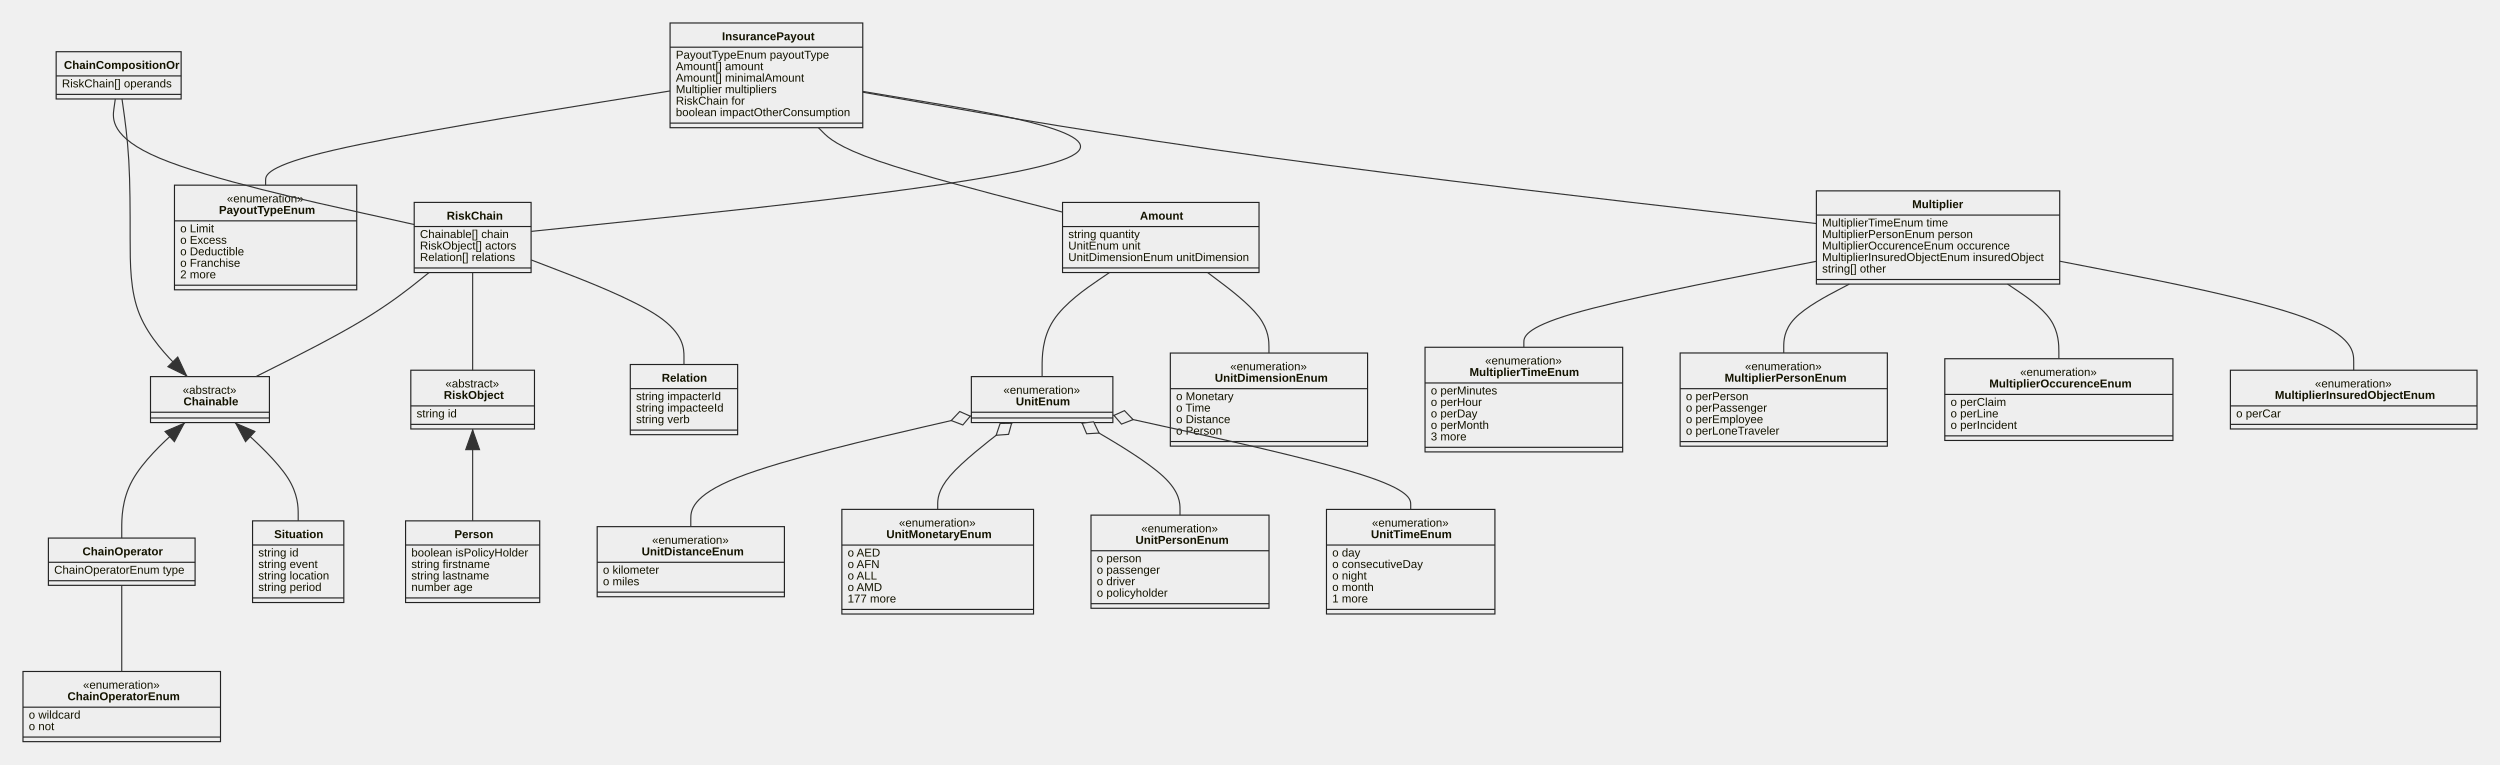
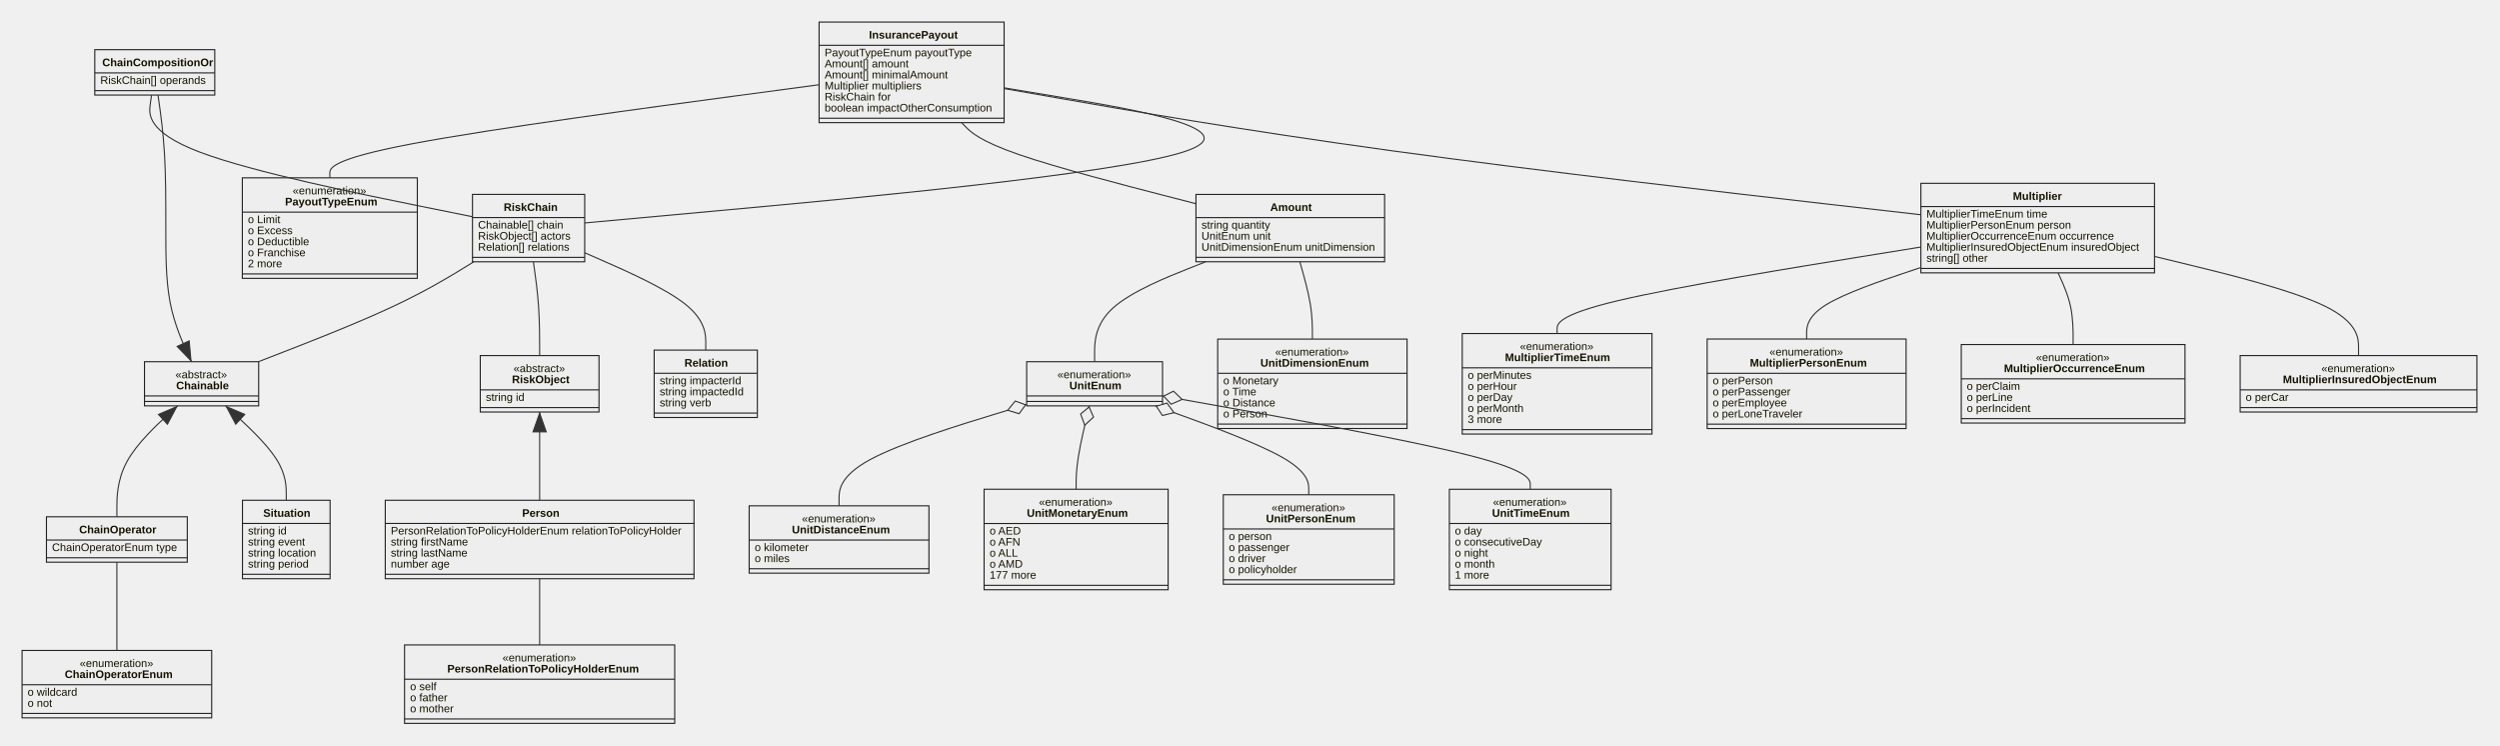
- <svg xmlns="http://www.w3.org/2000/svg" id="mermaid-1664213912251" width="100%" height="665.375" style="max-width: 2175.465px;" viewBox="-20 -20 2175.465 665.375">
-   <style>#mermaid-1664213912251{font-family:"trebuchet ms",verdana,arial,sans-serif;font-size:16px;fill:#333;}#mermaid-1664213912251 .error-icon{fill:#552222;}#mermaid-1664213912251 .error-text{fill:#552222;stroke:#552222;}#mermaid-1664213912251 .edge-thickness-normal{stroke-width:2px;}#mermaid-1664213912251 .edge-thickness-thick{stroke-width:3.5px;}#mermaid-1664213912251 .edge-pattern-solid{stroke-dasharray:0;}#mermaid-1664213912251 .edge-pattern-dashed{stroke-dasharray:3;}#mermaid-1664213912251 .edge-pattern-dotted{stroke-dasharray:2;}#mermaid-1664213912251 .marker{fill:#333333;stroke:#333333;}#mermaid-1664213912251 .marker.cross{stroke:#333333;}#mermaid-1664213912251 svg{font-family:"trebuchet ms",verdana,arial,sans-serif;font-size:16px;}#mermaid-1664213912251 g.classGroup text{fill:#222222;fill:#131300;stroke:none;font-family:"trebuchet ms",verdana,arial,sans-serif;font-size:10px;}#mermaid-1664213912251 g.classGroup text .title{font-weight:bolder;}#mermaid-1664213912251 .classTitle{font-weight:bolder;}#mermaid-1664213912251 .node rect,#mermaid-1664213912251 .node circle,#mermaid-1664213912251 .node ellipse,#mermaid-1664213912251 .node polygon,#mermaid-1664213912251 .node path{fill:#eeeeee;stroke:#222222;stroke-width:1px;}#mermaid-1664213912251 .divider{stroke:#222222;stroke:1;}#mermaid-1664213912251 g.clickable{cursor:pointer;}#mermaid-1664213912251 g.classGroup rect{fill:#eeeeee;stroke:#222222;}#mermaid-1664213912251 g.classGroup line{stroke:#222222;stroke-width:1;}#mermaid-1664213912251 .classLabel .box{stroke:none;stroke-width:0;fill:#eeeeee;opacity:0.5;}#mermaid-1664213912251 .classLabel .label{fill:#222222;font-size:10px;}#mermaid-1664213912251 .relation{stroke:#333333;stroke-width:1;fill:none;}#mermaid-1664213912251 .dashed-line{stroke-dasharray:3;}#mermaid-1664213912251 #compositionStart,#mermaid-1664213912251 .composition{fill:#333333 !important;stroke:#333333 !important;stroke-width:1;}#mermaid-1664213912251 #compositionEnd,#mermaid-1664213912251 .composition{fill:#333333 !important;stroke:#333333 !important;stroke-width:1;}#mermaid-1664213912251 #dependencyStart,#mermaid-1664213912251 .dependency{fill:#333333 !important;stroke:#333333 !important;stroke-width:1;}#mermaid-1664213912251 #dependencyStart,#mermaid-1664213912251 .dependency{fill:#333333 !important;stroke:#333333 !important;stroke-width:1;}#mermaid-1664213912251 #extensionStart,#mermaid-1664213912251 .extension{fill:#333333 !important;stroke:#333333 !important;stroke-width:1;}#mermaid-1664213912251 #extensionEnd,#mermaid-1664213912251 .extension{fill:#333333 !important;stroke:#333333 !important;stroke-width:1;}#mermaid-1664213912251 #aggregationStart,#mermaid-1664213912251 .aggregation{fill:#eeeeee !important;stroke:#333333 !important;stroke-width:1;}#mermaid-1664213912251 #aggregationEnd,#mermaid-1664213912251 .aggregation{fill:#eeeeee !important;stroke:#333333 !important;stroke-width:1;}#mermaid-1664213912251 .edgeTerminals{font-size:11px;}#mermaid-1664213912251:root{--mermaid-font-family:"trebuchet ms",verdana,arial,sans-serif;}</style>
+ <svg xmlns="http://www.w3.org/2000/svg" id="mermaid-1664216684092" width="100%" height="675.375" style="max-width: 2265.008px;" viewBox="-20 -20 2265.008 675.375">
+   <style>#mermaid-1664216684092{font-family:"trebuchet ms",verdana,arial,sans-serif;font-size:16px;fill:#333;}#mermaid-1664216684092 .error-icon{fill:#552222;}#mermaid-1664216684092 .error-text{fill:#552222;stroke:#552222;}#mermaid-1664216684092 .edge-thickness-normal{stroke-width:2px;}#mermaid-1664216684092 .edge-thickness-thick{stroke-width:3.5px;}#mermaid-1664216684092 .edge-pattern-solid{stroke-dasharray:0;}#mermaid-1664216684092 .edge-pattern-dashed{stroke-dasharray:3;}#mermaid-1664216684092 .edge-pattern-dotted{stroke-dasharray:2;}#mermaid-1664216684092 .marker{fill:#333333;stroke:#333333;}#mermaid-1664216684092 .marker.cross{stroke:#333333;}#mermaid-1664216684092 svg{font-family:"trebuchet ms",verdana,arial,sans-serif;font-size:16px;}#mermaid-1664216684092 g.classGroup text{fill:#222222;fill:#131300;stroke:none;font-family:"trebuchet ms",verdana,arial,sans-serif;font-size:10px;}#mermaid-1664216684092 g.classGroup text .title{font-weight:bolder;}#mermaid-1664216684092 .classTitle{font-weight:bolder;}#mermaid-1664216684092 .node rect,#mermaid-1664216684092 .node circle,#mermaid-1664216684092 .node ellipse,#mermaid-1664216684092 .node polygon,#mermaid-1664216684092 .node path{fill:#eeeeee;stroke:#222222;stroke-width:1px;}#mermaid-1664216684092 .divider{stroke:#222222;stroke:1;}#mermaid-1664216684092 g.clickable{cursor:pointer;}#mermaid-1664216684092 g.classGroup rect{fill:#eeeeee;stroke:#222222;}#mermaid-1664216684092 g.classGroup line{stroke:#222222;stroke-width:1;}#mermaid-1664216684092 .classLabel .box{stroke:none;stroke-width:0;fill:#eeeeee;opacity:0.5;}#mermaid-1664216684092 .classLabel .label{fill:#222222;font-size:10px;}#mermaid-1664216684092 .relation{stroke:#333333;stroke-width:1;fill:none;}#mermaid-1664216684092 .dashed-line{stroke-dasharray:3;}#mermaid-1664216684092 #compositionStart,#mermaid-1664216684092 .composition{fill:#333333 !important;stroke:#333333 !important;stroke-width:1;}#mermaid-1664216684092 #compositionEnd,#mermaid-1664216684092 .composition{fill:#333333 !important;stroke:#333333 !important;stroke-width:1;}#mermaid-1664216684092 #dependencyStart,#mermaid-1664216684092 .dependency{fill:#333333 !important;stroke:#333333 !important;stroke-width:1;}#mermaid-1664216684092 #dependencyStart,#mermaid-1664216684092 .dependency{fill:#333333 !important;stroke:#333333 !important;stroke-width:1;}#mermaid-1664216684092 #extensionStart,#mermaid-1664216684092 .extension{fill:#333333 !important;stroke:#333333 !important;stroke-width:1;}#mermaid-1664216684092 #extensionEnd,#mermaid-1664216684092 .extension{fill:#333333 !important;stroke:#333333 !important;stroke-width:1;}#mermaid-1664216684092 #aggregationStart,#mermaid-1664216684092 .aggregation{fill:#eeeeee !important;stroke:#333333 !important;stroke-width:1;}#mermaid-1664216684092 #aggregationEnd,#mermaid-1664216684092 .aggregation{fill:#eeeeee !important;stroke:#333333 !important;stroke-width:1;}#mermaid-1664216684092 .edgeTerminals{font-size:11px;}#mermaid-1664216684092:root{--mermaid-font-family:"trebuchet ms",verdana,arial,sans-serif;}</style>
  <g />
  <defs>
    <marker id="extensionStart" class="extension" refX="0" refY="7" markerWidth="190" markerHeight="240" orient="auto">
      <path d="M 1,7 L18,13 V 1 Z" />
    </marker>
  </defs>
  <defs>
    <marker id="extensionEnd" refX="19" refY="7" markerWidth="20" markerHeight="28" orient="auto">
      <path d="M 1,1 V 13 L18,7 Z" />
    </marker>
  </defs>
  <defs>
    <marker id="compositionStart" class="extension" refX="0" refY="7" markerWidth="190" markerHeight="240" orient="auto">
      <path d="M 18,7 L9,13 L1,7 L9,1 Z" />
    </marker>
  </defs>
  <defs>
    <marker id="compositionEnd" refX="19" refY="7" markerWidth="20" markerHeight="28" orient="auto">
      <path d="M 18,7 L9,13 L1,7 L9,1 Z" />
    </marker>
  </defs>
  <defs>
    <marker id="aggregationStart" class="extension" refX="0" refY="7" markerWidth="190" markerHeight="240" orient="auto">
      <path d="M 18,7 L9,13 L1,7 L9,1 Z" />
    </marker>
  </defs>
  <defs>
    <marker id="aggregationEnd" refX="19" refY="7" markerWidth="20" markerHeight="28" orient="auto">
      <path d="M 18,7 L9,13 L1,7 L9,1 Z" />
    </marker>
  </defs>
  <defs>
    <marker id="dependencyStart" class="extension" refX="0" refY="7" markerWidth="190" markerHeight="240" orient="auto">
      <path d="M 5,7 L9,13 L1,7 L9,1 Z" />
    </marker>
  </defs>
  <defs>
    <marker id="dependencyEnd" refX="19" refY="7" markerWidth="20" markerHeight="28" orient="auto">
      <path d="M 18,7 L9,13 L14,7 L9,1 Z" />
    </marker>
  </defs>
-   <g id="classid-Amount-0" class="classGroup" transform="translate(904.6055,156.1562 )">
+   <g id="classid-Amount-0" class="classGroup" transform="translate(1063.98,156.1562 )">
    <rect x="0" y="0" width="170.984" height="61" class=" " />
    <text y="15" x="0">
      <tspan class="title" x="67.305">Amount</tspan>
    </text>
    <line x1="0" y1="21" y2="21" x2="170.984" />
    <text x="5" y="31" fill="white" class="classText">
      <tspan x="5">string quantity</tspan>
      <tspan x="5" dy="10">UnitEnum unit</tspan>
      <tspan x="5" dy="10">UnitDimensionEnum unitDimension</tspan>
    </text>
    <line x1="0" y1="57" y2="57" x2="170.984" />
    <text x="5" y="72" fill="white" class="classText" />
  </g>
-   <g id="classid-UnitEnum-1" class="classGroup" transform="translate(825.2617,307.7188 )">
+   <g id="classid-UnitEnum-1" class="classGroup" transform="translate(910.5391,307.7188 )">
    <rect x="0" y="0" width="123.141" height="40" class=" " />
    <text y="15" x="0">
      <tspan x="27.859">«enumeration»</tspan>
      <tspan class="title" dy="10" x="38.703">UnitEnum</tspan>
    </text>
    <line x1="0" y1="31" y2="31" x2="123.141" />
    <text x="5" y="41" fill="white" class="classText" />
    <line x1="0" y1="36" y2="36" x2="123.141" />
    <text x="5" y="51" fill="white" class="classText" />
  </g>
-   <g id="classid-UnitDimensionEnum-2" class="classGroup" transform="translate(998.4023,287.2188 )">
+   <g id="classid-UnitDimensionEnum-2" class="classGroup" transform="translate(1083.68,287.2188 )">
    <rect x="0" y="0" width="171.641" height="81" class=" " />
    <text y="15" x="0">
      <tspan x="52.109">«enumeration»</tspan>
      <tspan class="title" dy="10" x="38.703">UnitDimensionEnum</tspan>
    </text>
    <line x1="0" y1="31" y2="31" x2="171.641" />
    <text x="5" y="41" fill="white" class="classText">
      <tspan x="5">o Monetary</tspan>
      <tspan x="5" dy="10">o Time</tspan>
      <tspan x="5" dy="10">o Distance</tspan>
      <tspan x="5" dy="10">o Person</tspan>
    </text>
    <line x1="0" y1="77" y2="77" x2="171.641" />
    <text x="5" y="92" fill="white" class="classText" />
  </g>
-   <g id="classid-ChainCompositionOr-3" class="classGroup" transform="translate(28.87109,25 )">
+   <g id="classid-ChainCompositionOr-3" class="classGroup" transform="translate(65.91406,25 )">
    <rect x="0" y="0" width="108.75" height="41.125" class=" " />
    <text y="15" x="0">
      <tspan class="title" x="6.758">ChainCompositionOr</tspan>
    </text>
    <line x1="0" y1="21.062" y2="21.062" x2="108.75" />
    <text x="5" y="31.062" fill="white" class="classText">
      <tspan x="5">RiskChain[] operands</tspan>
    </text>
    <line x1="0" y1="37.125" y2="37.125" x2="108.75" />
    <text x="5" y="52.125" fill="white" class="classText" />
  </g>
-   <g id="classid-RiskChain-4" class="classGroup" transform="translate(340.4297,156.125 )">
+   <g id="classid-RiskChain-4" class="classGroup" transform="translate(408.25,156.125 )">
    <rect x="0" y="0" width="101.719" height="61.062" class=" " />
    <text y="15" x="0">
      <tspan class="title" x="28.289">RiskChain</tspan>
    </text>
    <line x1="0" y1="21" y2="21" x2="101.719" />
    <text x="5" y="31" fill="white" class="classText">
      <tspan x="5">Chainable[] chain</tspan>
      <tspan x="5" dy="10">RiskObject[] actors</tspan>
      <tspan x="5" dy="10">Relation[] relations</tspan>
    </text>
    <line x1="0" y1="57.062" y2="57.062" x2="101.719" />
    <text x="5" y="72.062" fill="white" class="classText" />
  </g>
  <g id="classid-Chainable-5" class="classGroup" transform="translate(110.9648,307.7188 )">
    <rect x="0" y="0" width="103.484" height="40" class=" " />
    <text y="15" x="0">
      <tspan x="28.047">«abstract»</tspan>
      <tspan class="title" dy="10" x="28.688">Chainable</tspan>
    </text>
    <line x1="0" y1="31" y2="31" x2="103.484" />
    <text x="5" y="41" fill="white" class="classText" />
    <line x1="0" y1="36" y2="36" x2="103.484" />
    <text x="5" y="51" fill="white" class="classText" />
  </g>
  <g id="classid-ChainOperator-6" class="classGroup" transform="translate(22.10938,448.2188 )">
    <rect x="0" y="0" width="127.656" height="41.125" class=" " />
    <text y="15" x="0">
      <tspan class="title" x="29.648">ChainOperator</tspan>
    </text>
    <line x1="0" y1="21.062" y2="21.062" x2="127.656" />
    <text x="5" y="31.062" fill="white" class="classText">
      <tspan x="5">ChainOperatorEnum type</tspan>
    </text>
    <line x1="0" y1="37.125" y2="37.125" x2="127.656" />
    <text x="5" y="52.125" fill="white" class="classText" />
  </g>
-   <g id="classid-ChainOperatorEnum-7" class="classGroup" transform="translate(0,564.3125 )">
+   <g id="classid-ChainOperatorEnum-7" class="classGroup" transform="translate(0,569.3125 )">
    <rect x="0" y="0" width="171.875" height="61.062" class=" " />
    <text y="15" x="0">
      <tspan x="52.227">«enumeration»</tspan>
      <tspan class="title" dy="10" x="38.703">ChainOperatorEnum</tspan>
    </text>
    <line x1="0" y1="31.062" y2="31.062" x2="171.875" />
    <text x="5" y="41.062" fill="white" class="classText">
      <tspan x="5">o wildcard</tspan>
      <tspan x="5" dy="10">o not</tspan>
    </text>
    <line x1="0" y1="57.062" y2="57.062" x2="171.875" />
    <text x="5" y="72.062" fill="white" class="classText" />
  </g>
-   <g id="classid-InsurancePayout-8" class="classGroup" transform="translate(563.0859,0 )">
+   <g id="classid-InsurancePayout-8" class="classGroup" transform="translate(722.3984,0 )">
    <rect x="0" y="0" width="167.688" height="91.125" class=" " />
    <text y="15" x="0">
      <tspan class="title" x="45.172">InsurancePayout</tspan>
    </text>
    <line x1="0" y1="21.062" y2="21.062" x2="167.688" />
    <text x="5" y="31.062" fill="white" class="classText">
      <tspan x="5">PayoutTypeEnum payoutType</tspan>
      <tspan x="5" dy="10">Amount[] amount</tspan>
      <tspan x="5" dy="10">Amount[] minimalAmount</tspan>
      <tspan x="5" dy="10">Multiplier multipliers</tspan>
      <tspan x="5" dy="10">RiskChain for</tspan>
      <tspan x="5" dy="10">boolean impactOtherConsumption</tspan>
    </text>
    <line x1="0" y1="87.125" y2="87.125" x2="167.688" />
    <text x="5" y="102.125" fill="white" class="classText" />
  </g>
-   <g id="classid-PayoutTypeEnum-9" class="classGroup" transform="translate(131.8203,141.125 )">
+   <g id="classid-PayoutTypeEnum-9" class="classGroup" transform="translate(199.6406,141.125 )">
    <rect x="0" y="0" width="158.609" height="91.062" class=" " />
    <text y="15" x="0">
      <tspan x="45.594">«enumeration»</tspan>
      <tspan class="title" dy="10" x="38.703">PayoutTypeEnum</tspan>
    </text>
    <line x1="0" y1="31.062" y2="31.062" x2="158.609" />
    <text x="5" y="41.062" fill="white" class="classText">
      <tspan x="5">o Limit</tspan>
      <tspan x="5" dy="10">o Excess</tspan>
      <tspan x="5" dy="10">o Deductible</tspan>
      <tspan x="5" dy="10">o Franchise</tspan>
      <tspan x="5" dy="10">2 more</tspan>
    </text>
    <line x1="0" y1="87.062" y2="87.062" x2="158.609" />
    <text x="5" y="102.062" fill="white" class="classText" />
  </g>
-   <g id="classid-Multiplier-10" class="classGroup" transform="translate(1560.586,146.0938 )">
+   <g id="classid-Multiplier-10" class="classGroup" transform="translate(1721.027,146.0938 )">
    <rect x="0" y="0" width="211.75" height="81.125" class=" " />
    <text y="15" x="0">
      <tspan class="title" x="83.352">Multiplier</tspan>
    </text>
    <line x1="0" y1="21.062" y2="21.062" x2="211.75" />
    <text x="5" y="31.062" fill="white" class="classText">
      <tspan x="5">MultiplierTimeEnum time</tspan>
      <tspan x="5" dy="10">MultiplierPersonEnum person</tspan>
-       <tspan x="5" dy="10">MultiplierOccurenceEnum occurence</tspan>
+       <tspan x="5" dy="10">MultiplierOccurrenceEnum occurrence</tspan>
      <tspan x="5" dy="10">MultiplierInsuredObjectEnum insuredObject</tspan>
      <tspan x="5" dy="10">string[] other</tspan>
    </text>
    <line x1="0" y1="77.125" y2="77.125" x2="211.75" />
    <text x="5" y="92.125" fill="white" class="classText" />
  </g>
-   <g id="classid-MultiplierTimeEnum-11" class="classGroup" transform="translate(1220.043,282.1875 )">
+   <g id="classid-MultiplierTimeEnum-11" class="classGroup" transform="translate(1305.32,282.1875 )">
    <rect x="0" y="0" width="171.984" height="91.062" class=" " />
    <text y="15" x="0">
      <tspan x="52.281">«enumeration»</tspan>
      <tspan class="title" dy="10" x="38.703">MultiplierTimeEnum</tspan>
    </text>
    <line x1="0" y1="31.062" y2="31.062" x2="171.984" />
    <text x="5" y="41.062" fill="white" class="classText">
      <tspan x="5">o perMinutes</tspan>
      <tspan x="5" dy="10">o perHour</tspan>
      <tspan x="5" dy="10">o perDay</tspan>
      <tspan x="5" dy="10">o perMonth</tspan>
      <tspan x="5" dy="10">3 more</tspan>
    </text>
    <line x1="0" y1="87.062" y2="87.062" x2="171.984" />
    <text x="5" y="102.062" fill="white" class="classText" />
  </g>
-   <g id="classid-MultiplierPersonEnum-12" class="classGroup" transform="translate(1442.027,287.1562 )">
+   <g id="classid-MultiplierPersonEnum-12" class="classGroup" transform="translate(1527.305,287.1562 )">
    <rect x="0" y="0" width="180.312" height="81.125" class=" " />
    <text y="15" x="0">
      <tspan x="56.445">«enumeration»</tspan>
      <tspan class="title" dy="10" x="38.703">MultiplierPersonEnum</tspan>
    </text>
    <line x1="0" y1="31.062" y2="31.062" x2="180.312" />
    <text x="5" y="41.062" fill="white" class="classText">
      <tspan x="5">o perPerson</tspan>
      <tspan x="5" dy="10">o perPassenger</tspan>
      <tspan x="5" dy="10">o perEmployee</tspan>
      <tspan x="5" dy="10">o perLoneTraveler</tspan>
    </text>
    <line x1="0" y1="77.125" y2="77.125" x2="180.312" />
    <text x="5" y="92.125" fill="white" class="classText" />
  </g>
-   <g id="classid-MultiplierOccurenceEnum-13" class="classGroup" transform="translate(1672.34,292.1562 )">
-     <rect x="0" y="0" width="198.516" height="71.125" class=" " />
-     <text y="15" x="0">
-       <tspan x="65.547">«enumeration»</tspan>
-       <tspan class="title" dy="10" x="38.703">MultiplierOccurenceEnum</tspan>
-     </text>
-     <line x1="0" y1="31.062" y2="31.062" x2="198.516" />
+   <g id="classid-MultiplierOccurrenceEnum-13" class="classGroup" transform="translate(1757.617,292.1562 )">
+     <rect x="0" y="0" width="202.781" height="71.125" class=" " />
+     <text y="15" x="0">
+       <tspan x="67.68">«enumeration»</tspan>
+       <tspan class="title" dy="10" x="38.703">MultiplierOccurrenceEnum</tspan>
+     </text>
+     <line x1="0" y1="31.062" y2="31.062" x2="202.781" />
    <text x="5" y="41.062" fill="white" class="classText">
      <tspan x="5">o perClaim</tspan>
      <tspan x="5" dy="10">o perLine</tspan>
      <tspan x="5" dy="10">o perIncident</tspan>
    </text>
-     <line x1="0" y1="67.125" y2="67.125" x2="198.516" />
+     <line x1="0" y1="67.125" y2="67.125" x2="202.781" />
    <text x="5" y="82.125" fill="white" class="classText" />
  </g>
-   <g id="classid-MultiplierInsuredObjectEnum-14" class="classGroup" transform="translate(1920.855,302.1562 )">
+   <g id="classid-MultiplierInsuredObjectEnum-14" class="classGroup" transform="translate(2010.398,302.1562 )">
    <rect x="0" y="0" width="214.609" height="51.125" class=" " />
    <text y="15" x="0">
      <tspan x="73.594">«enumeration»</tspan>
      <tspan class="title" dy="10" x="38.703">MultiplierInsuredObjectEnum</tspan>
    </text>
    <line x1="0" y1="31.062" y2="31.062" x2="214.609" />
    <text x="5" y="41.062" fill="white" class="classText">
      <tspan x="5">o perCar</tspan>
    </text>
    <line x1="0" y1="47.125" y2="47.125" x2="214.609" />
    <text x="5" y="62.125" fill="white" class="classText" />
  </g>
-   <g id="classid-Relation-15" class="classGroup" transform="translate(528.4766,297.1875 )">
-     <rect x="0" y="0" width="93.406" height="61.062" class=" " />
-     <text y="15" x="0">
-       <tspan class="title" x="27.375">Relation</tspan>
-     </text>
-     <line x1="0" y1="21" y2="21" x2="93.406" />
+   <g id="classid-Relation-15" class="classGroup" transform="translate(572.9141,297.1875 )">
+     <rect x="0" y="0" width="93.531" height="61.062" class=" " />
+     <text y="15" x="0">
+       <tspan class="title" x="27.438">Relation</tspan>
+     </text>
+     <line x1="0" y1="21" y2="21" x2="93.531" />
    <text x="5" y="31" fill="white" class="classText">
      <tspan x="5">string impacterId</tspan>
-       <tspan x="5" dy="10">string impacteeId</tspan>
+       <tspan x="5" dy="10">string impactedId</tspan>
      <tspan x="5" dy="10">string verb</tspan>
    </text>
-     <line x1="0" y1="57.062" y2="57.062" x2="93.406" />
+     <line x1="0" y1="57.062" y2="57.062" x2="93.531" />
    <text x="5" y="72.062" fill="white" class="classText" />
  </g>
-   <g id="classid-RiskObject-16" class="classGroup" transform="translate(337.4844,302.1562 )">
+   <g id="classid-RiskObject-16" class="classGroup" transform="translate(415.3047,302.1562 )">
    <rect x="0" y="0" width="107.609" height="51.125" class=" " />
    <text y="15" x="0">
      <tspan x="30.109">«abstract»</tspan>
      <tspan class="title" dy="10" x="28.688">RiskObject</tspan>
    </text>
    <line x1="0" y1="31.062" y2="31.062" x2="107.609" />
    <text x="5" y="41.062" fill="white" class="classText">
      <tspan x="5">string id</tspan>
    </text>
    <line x1="0" y1="47.125" y2="47.125" x2="107.609" />
    <text x="5" y="62.125" fill="white" class="classText" />
  </g>
  <g id="classid-Situation-17" class="classGroup" transform="translate(199.7656,433.25 )">
    <rect x="0" y="0" width="79.422" height="71.062" class=" " />
    <text y="15" x="0">
      <tspan class="title" x="18.805">Situation</tspan>
    </text>
    <line x1="0" y1="21" y2="21" x2="79.422" />
    <text x="5" y="31" fill="white" class="classText">
      <tspan x="5">string id</tspan>
      <tspan x="5" dy="10">string event</tspan>
      <tspan x="5" dy="10">string location</tspan>
      <tspan x="5" dy="10">string period</tspan>
    </text>
    <line x1="0" y1="67.062" y2="67.062" x2="79.422" />
    <text x="5" y="82.062" fill="white" class="classText" />
  </g>
-   <g id="classid-UnitDistanceEnum-18" class="classGroup" transform="translate(499.6562,438.2812 )">
+   <g id="classid-UnitDistanceEnum-18" class="classGroup" transform="translate(659.0312,438.2812 )">
    <rect x="0" y="0" width="162.922" height="61" class=" " />
    <text y="15" x="0">
      <tspan x="47.75">«enumeration»</tspan>
      <tspan class="title" dy="10" x="38.703">UnitDistanceEnum</tspan>
    </text>
    <line x1="0" y1="31" y2="31" x2="162.922" />
    <text x="5" y="41" fill="white" class="classText">
      <tspan x="5">o kilometer</tspan>
      <tspan x="5" dy="10">o miles</tspan>
    </text>
    <line x1="0" y1="57" y2="57" x2="162.922" />
    <text x="5" y="72" fill="white" class="classText" />
  </g>
-   <g id="classid-UnitMonetaryEnum-19" class="classGroup" transform="translate(712.5781,423.25 )">
+   <g id="classid-UnitMonetaryEnum-19" class="classGroup" transform="translate(871.9531,423.25 )">
    <rect x="0" y="0" width="166.797" height="91.062" class=" " />
    <text y="15" x="0">
      <tspan x="49.688">«enumeration»</tspan>
      <tspan class="title" dy="10" x="38.703">UnitMonetaryEnum</tspan>
    </text>
    <line x1="0" y1="31.062" y2="31.062" x2="166.797" />
    <text x="5" y="41.062" fill="white" class="classText">
      <tspan x="5">o AED</tspan>
      <tspan x="5" dy="10">o AFN</tspan>
      <tspan x="5" dy="10">o ALL</tspan>
      <tspan x="5" dy="10">o AMD</tspan>
      <tspan x="5" dy="10">177 more</tspan>
    </text>
    <line x1="0" y1="87.062" y2="87.062" x2="166.797" />
    <text x="5" y="102.062" fill="white" class="classText" />
  </g>
-   <g id="classid-UnitPersonEnum-20" class="classGroup" transform="translate(929.375,428.25 )">
+   <g id="classid-UnitPersonEnum-20" class="classGroup" transform="translate(1088.75,428.25 )">
    <rect x="0" y="0" width="154.906" height="81.062" class=" " />
    <text y="15" x="0">
      <tspan x="43.742">«enumeration»</tspan>
      <tspan class="title" dy="10" x="38.703">UnitPersonEnum</tspan>
    </text>
    <line x1="0" y1="31" y2="31" x2="154.906" />
    <text x="5" y="41" fill="white" class="classText">
      <tspan x="5">o person</tspan>
      <tspan x="5" dy="10">o passenger</tspan>
      <tspan x="5" dy="10">o driver</tspan>
      <tspan x="5" dy="10">o policyholder</tspan>
    </text>
    <line x1="0" y1="77.062" y2="77.062" x2="154.906" />
    <text x="5" y="92.062" fill="white" class="classText" />
  </g>
-   <g id="classid-UnitTimeEnum-21" class="classGroup" transform="translate(1134.281,423.2812 )">
+   <g id="classid-UnitTimeEnum-21" class="classGroup" transform="translate(1293.656,423.2812 )">
    <rect x="0" y="0" width="146.578" height="91" class=" " />
    <text y="15" x="0">
      <tspan x="39.578">«enumeration»</tspan>
      <tspan class="title" dy="10" x="38.703">UnitTimeEnum</tspan>
    </text>
    <line x1="0" y1="31" y2="31" x2="146.578" />
    <text x="5" y="41" fill="white" class="classText">
      <tspan x="5">o day</tspan>
      <tspan x="5" dy="10">o consecutiveDay</tspan>
      <tspan x="5" dy="10">o night</tspan>
      <tspan x="5" dy="10">o month</tspan>
      <tspan x="5" dy="10">1 more</tspan>
    </text>
    <line x1="0" y1="87" y2="87" x2="146.578" />
    <text x="5" y="102" fill="white" class="classText" />
  </g>
-   <g id="classid-Person-22" class="classGroup" transform="translate(332.9219,433.25 )">
-     <rect x="0" y="0" width="116.734" height="71.062" class=" " />
-     <text y="15" x="0">
-       <tspan class="title" x="42.484">Person</tspan>
-     </text>
-     <line x1="0" y1="21" y2="21" x2="116.734" />
+   <g id="classid-Person-22" class="classGroup" transform="translate(329.1875,433.25 )">
+     <rect x="0" y="0" width="279.844" height="71.062" class=" " />
+     <text y="15" x="0">
+       <tspan class="title" x="124.039">Person</tspan>
+     </text>
+     <line x1="0" y1="21" y2="21" x2="279.844" />
    <text x="5" y="31" fill="white" class="classText">
-       <tspan x="5">boolean isPolicyHolder</tspan>
-       <tspan x="5" dy="10">string firstname</tspan>
-       <tspan x="5" dy="10">string lastname</tspan>
+       <tspan x="5">PersonRelationToPolicyHolderEnum relationToPolicyHolder</tspan>
+       <tspan x="5" dy="10">string firstName</tspan>
+       <tspan x="5" dy="10">string lastName</tspan>
      <tspan x="5" dy="10">number age</tspan>
    </text>
-     <line x1="0" y1="67.062" y2="67.062" x2="116.734" />
+     <line x1="0" y1="67.062" y2="67.062" x2="279.844" />
    <text x="5" y="82.062" fill="white" class="classText" />
  </g>
-   <path d="M945.442,217.156L935.674,223.828C925.906,230.5,906.369,243.844,896.6,258.938C886.832,274.031,886.832,290.875,886.832,299.297L886.832,307.719" id="edge0" class="relation" />
-   <path d="M1030.8,217.156L1039.704,223.828C1048.608,230.5,1066.415,243.844,1075.319,255.521C1084.223,267.198,1084.223,277.208,1084.223,282.214L1084.223,287.219" id="edge1" class="relation" />
-   <path d="M80.332,66.125L79.151,74.458C77.97,82.792,75.608,99.458,118.958,117.667C162.307,135.876,251.368,155.627,295.899,165.502L340.43,175.377" id="edge2" class="relation" />
-   <path d="M143.011,307.719L134.716,299.297C126.422,290.875,109.834,274.031,101.54,253.854C93.246,233.677,93.246,210.167,93.246,186.656C93.246,163.146,93.246,139.635,92.065,119.547C90.884,99.458,88.522,82.792,87.341,74.458L86.16,66.125" id="edge3" class="relation" marker-start="url(#extensionStart)" />
-   <path d="M85.938,489.344L85.938,497.672C85.938,506,85.938,522.656,85.938,535.151C85.938,547.646,85.938,555.979,85.938,560.146L85.938,564.312" id="edge4" class="relation" />
+   <g id="classid-PersonRelationToPolicyHolderEnum-23" class="classGroup" transform="translate(346.6719,564.3125 )">
+     <rect x="0" y="0" width="244.875" height="71.062" class=" " />
+     <text y="15" x="0">
+       <tspan x="88.727">«enumeration»</tspan>
+       <tspan class="title" dy="10" x="38.695">PersonRelationToPolicyHolderEnum</tspan>
+     </text>
+     <line x1="0" y1="31.062" y2="31.062" x2="244.875" />
+     <text x="5" y="41.062" fill="white" class="classText">
+       <tspan x="5">o self</tspan>
+       <tspan x="5" dy="10">o father</tspan>
+       <tspan x="5" dy="10">o mother</tspan>
+     </text>
+     <line x1="0" y1="67.062" y2="67.062" x2="244.875" />
+     <text x="5" y="82.062" fill="white" class="classText" />
+   </g>
+   <path d="M1072.775,217.156L1055.997,223.828C1039.22,230.5,1005.665,243.844,988.887,258.938C972.109,274.031,972.109,290.875,972.109,299.297L972.109,307.719" id="edge0" class="relation" />
+   <path d="M1158.133,217.156L1160.028,223.828C1161.922,230.5,1165.711,243.844,1167.606,255.521C1169.5,267.198,1169.5,277.208,1169.5,282.214L1169.5,287.219" id="edge1" class="relation" />
+   <path d="M117.375,66.125L116.194,74.458C115.013,82.792,112.651,99.458,161.13,117.833C209.609,136.208,308.93,156.29,358.59,166.331L408.25,176.373" id="edge2" class="relation" />
+   <path d="M153.515,307.719L149.644,299.297C145.773,290.875,138.031,274.031,134.16,253.854C130.289,233.677,130.289,210.167,130.289,186.656C130.289,163.146,130.289,139.635,129.108,119.547C127.927,99.458,125.565,82.792,124.384,74.458L123.203,66.125" id="edge3" class="relation" marker-start="url(#extensionStart)" />
+   <path d="M85.938,489.344L85.938,497.672C85.938,506,85.938,522.656,85.938,535.984C85.938,549.312,85.938,559.312,85.938,564.312L85.938,569.312" id="edge4" class="relation" />
  <path d="M140.938,347.719L131.771,356.141C122.605,364.562,104.271,381.406,95.104,398.156C85.938,414.906,85.938,431.562,85.938,439.891L85.938,448.219" id="edge5" class="relation" marker-start="url(#extensionStart)" />
-   <path d="M563.086,59.138L504.426,68.636C445.766,78.134,328.445,97.129,269.785,110.794C211.125,124.458,211.125,132.792,211.125,136.958L211.125,141.125" id="edge6" class="relation" />
-   <path d="M692.182,91.125L696.32,95.292C700.459,99.458,708.735,107.792,744.139,120.033C779.543,132.275,842.074,148.426,873.34,156.501L904.605,164.576" id="edge7" class="relation" />
-   <path d="M730.773,60.252L783.926,69.564C837.078,78.876,943.383,97.501,1081.685,116.55C1219.987,135.6,1390.286,155.074,1475.436,164.812L1560.586,174.549" id="edge8" class="relation" />
-   <path d="M730.773,59.557L787.259,68.985C843.745,78.413,956.716,97.269,908.612,117.571C860.508,137.873,651.328,159.621,546.738,170.495L442.148,181.369" id="edge9" class="relation" />
-   <path d="M1560.586,207.375L1518.161,215.677C1475.736,223.979,1390.885,240.583,1348.46,253.052C1306.035,265.521,1306.035,273.854,1306.035,278.021L1306.035,282.188" id="edge10" class="relation" />
-   <path d="M1589.238,227.219L1579.729,232.214C1570.22,237.208,1551.202,247.198,1541.693,257.188C1532.184,267.177,1532.184,277.167,1532.184,282.161L1532.184,287.156" id="edge11" class="relation" />
-   <path d="M1726.925,227.219L1734.37,232.214C1741.816,237.208,1756.707,247.198,1764.152,258.021C1771.598,268.844,1771.598,280.5,1771.598,286.328L1771.598,292.156" id="edge12" class="relation" />
-   <path d="M1772.336,207.302L1814.973,215.616C1857.611,223.93,1942.885,240.559,1985.523,256.368C2028.16,272.177,2028.16,287.167,2028.16,294.661L2028.16,302.156" id="edge13" class="relation" />
-   <path d="M353.294,217.188L344.998,223.854C336.701,230.521,320.108,243.854,294.999,258.943C269.889,274.031,236.262,290.875,219.448,299.297L202.635,307.719" id="edge14" class="relation" />
-   <path d="M391.289,217.188L391.289,223.854C391.289,230.521,391.289,243.854,391.289,258.016C391.289,272.177,391.289,287.167,391.289,294.661L391.289,302.156" id="edge15" class="relation" />
-   <path d="M442.148,206.163L464.32,214.667C486.492,223.171,530.836,240.179,553.008,255.35C575.18,270.521,575.18,283.854,575.18,290.521L575.18,297.188" id="edge16" class="relation" />
+   <path d="M722.398,56.782L648.49,66.673C574.581,76.563,426.763,96.344,352.854,110.401C278.945,124.458,278.945,132.792,278.945,136.958L278.945,141.125" id="edge6" class="relation" />
+   <path d="M851.494,91.125L855.633,95.292C859.771,99.458,868.048,107.792,903.462,120.034C938.876,132.277,1001.428,148.429,1032.704,156.505L1063.98,164.581" id="edge7" class="relation" />
+   <path d="M890.086,60.252L943.238,69.564C996.391,78.876,1102.695,97.501,1241.186,116.554C1379.676,135.607,1550.352,155.089,1635.689,164.83L1721.027,174.571" id="edge8" class="relation" />
+   <path d="M890.086,59.557L946.572,68.985C1003.057,78.413,1116.029,97.269,1052.676,117.676C989.323,138.082,749.646,160.04,629.807,171.018L509.969,181.997" id="edge9" class="relation" />
+   <path d="M1721.027,203.8L1666.075,212.698C1611.122,221.596,1501.217,239.392,1446.265,252.456C1391.312,265.521,1391.312,273.854,1391.312,278.021L1391.312,282.188" id="edge10" class="relation" />
+   <path d="M1721.027,222.311L1703.766,228.123C1686.505,233.936,1651.983,245.562,1634.722,256.369C1617.461,267.177,1617.461,277.167,1617.461,282.161L1617.461,287.156" id="edge11" class="relation" />
+   <path d="M1845.366,227.219L1847.64,232.214C1849.913,237.208,1854.461,247.198,1856.734,258.021C1859.008,268.844,1859.008,280.5,1859.008,286.328L1859.008,292.156" id="edge12" class="relation" />
+   <path d="M1932.777,212.335L1963.598,219.811C1994.419,227.286,2056.061,242.237,2086.882,257.207C2117.703,272.177,2117.703,287.167,2117.703,294.661L2117.703,302.156" id="edge13" class="relation" />
+   <path d="M409.408,217.188L398.556,223.854C387.703,230.521,365.998,243.854,333.463,258.943C300.928,274.031,257.563,290.875,235.88,299.297L214.198,307.719" id="edge14" class="relation" />
+   <path d="M463.438,217.188L464.383,223.854C465.329,230.521,467.219,243.854,468.164,258.016C469.109,272.177,469.109,287.167,469.109,294.661L469.109,302.156" id="edge15" class="relation" />
+   <path d="M509.969,208.996L528.254,217.028C546.539,225.06,583.109,241.124,601.395,255.822C619.68,270.521,619.68,283.854,619.68,290.521L619.68,297.188" id="edge16" class="relation" />
  <path d="M184.476,347.719L193.643,356.141C202.81,364.562,221.143,381.406,230.31,395.661C239.477,409.917,239.477,421.583,239.477,427.417L239.477,433.25" id="edge17" class="relation" marker-start="url(#extensionStart)" />
-   <path d="M825.262,341.924L784.571,351.311C743.88,360.699,662.499,379.475,621.808,395.534C581.117,411.594,581.117,424.938,581.117,431.609L581.117,438.281" id="edge18" class="relation" marker-start="url(#aggregationStart)" />
-   <path d="M861.069,347.719L850.22,356.141C839.371,364.562,817.674,381.406,806.825,393.995C795.977,406.583,795.977,414.917,795.977,419.083L795.977,423.25" id="edge19" class="relation" marker-start="url(#aggregationStart)" />
-   <path d="M920.858,347.719L935.187,356.141C949.515,364.562,978.172,381.406,992.5,394.828C1006.828,408.25,1006.828,418.25,1006.828,423.25L1006.828,428.25" id="edge20" class="relation" marker-start="url(#aggregationStart)" />
-   <path d="M948.402,341.258L991.597,350.757C1034.792,360.255,1121.181,379.253,1164.376,392.923C1207.57,406.594,1207.57,414.938,1207.57,419.109L1207.57,423.281" id="edge21" class="relation" marker-start="url(#aggregationStart)" />
-   <path d="M391.289,353.281L391.289,360.776C391.289,368.271,391.289,383.26,391.289,396.589C391.289,409.917,391.289,421.583,391.289,427.417L391.289,433.25" id="edge22" class="relation" marker-start="url(#extensionStart)" />
+   <path d="M910.539,346.468L882.198,355.098C853.857,363.729,797.174,380.989,768.833,396.292C740.492,411.594,740.492,424.938,740.492,431.609L740.492,438.281" id="edge18" class="relation" marker-start="url(#aggregationStart)" />
+   <path d="M967.357,347.719L965.357,356.141C963.356,364.562,959.354,381.406,957.353,393.995C955.352,406.583,955.352,414.917,955.352,419.083L955.352,423.25" id="edge19" class="relation" marker-start="url(#aggregationStart)" />
+   <path d="M1027.147,347.719L1050.323,356.141C1073.499,364.562,1119.851,381.406,1143.027,394.828C1166.203,408.25,1166.203,418.25,1166.203,423.25L1166.203,428.25" id="edge20" class="relation" marker-start="url(#aggregationStart)" />
+   <path d="M1033.68,338.717L1089.224,348.639C1144.768,358.562,1255.857,378.406,1311.401,392.5C1366.945,406.594,1366.945,414.938,1366.945,419.109L1366.945,423.281" id="edge21" class="relation" marker-start="url(#aggregationStart)" />
+   <path d="M469.109,504.312L469.109,510.146C469.109,515.979,469.109,527.646,469.109,537.646C469.109,547.646,469.109,555.979,469.109,560.146L469.109,564.312" id="edge22" class="relation" />
+   <path d="M469.109,353.281L469.109,360.776C469.109,368.271,469.109,383.26,469.109,396.589C469.109,409.917,469.109,421.583,469.109,427.417L469.109,433.25" id="edge23" class="relation" marker-start="url(#extensionStart)" />
</svg>
